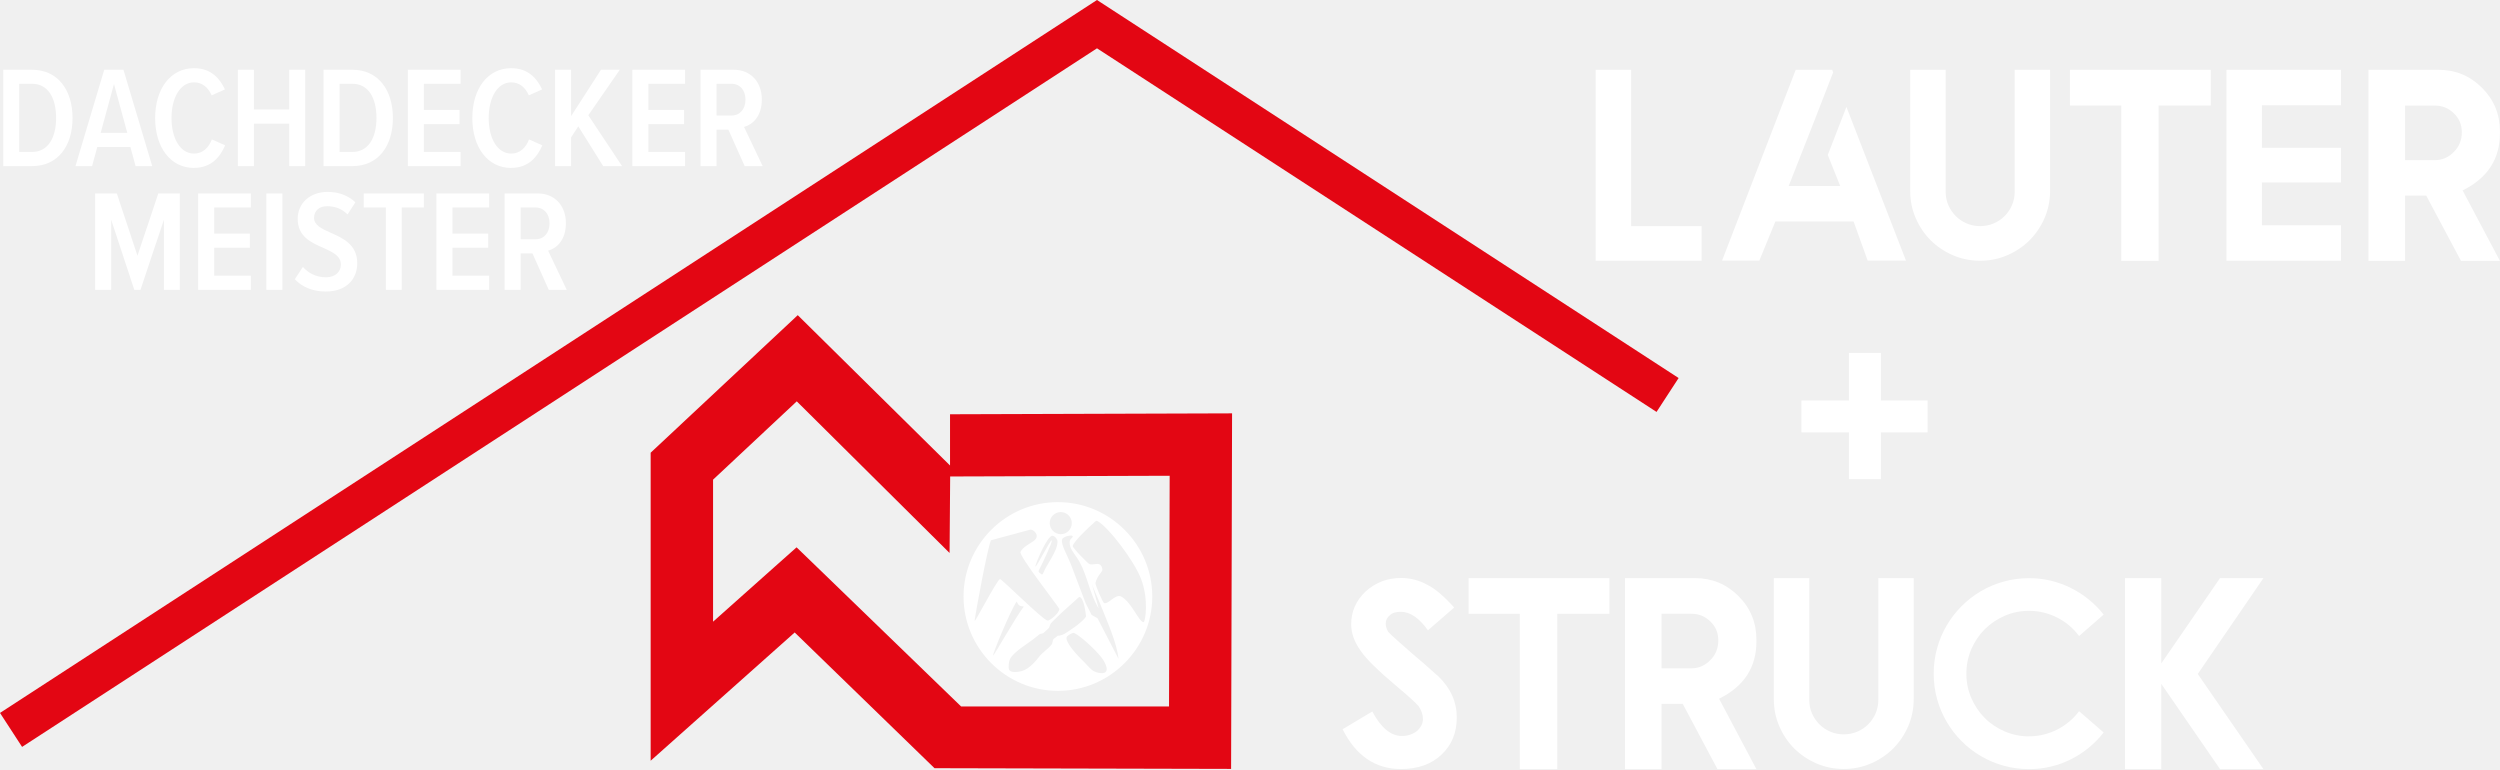
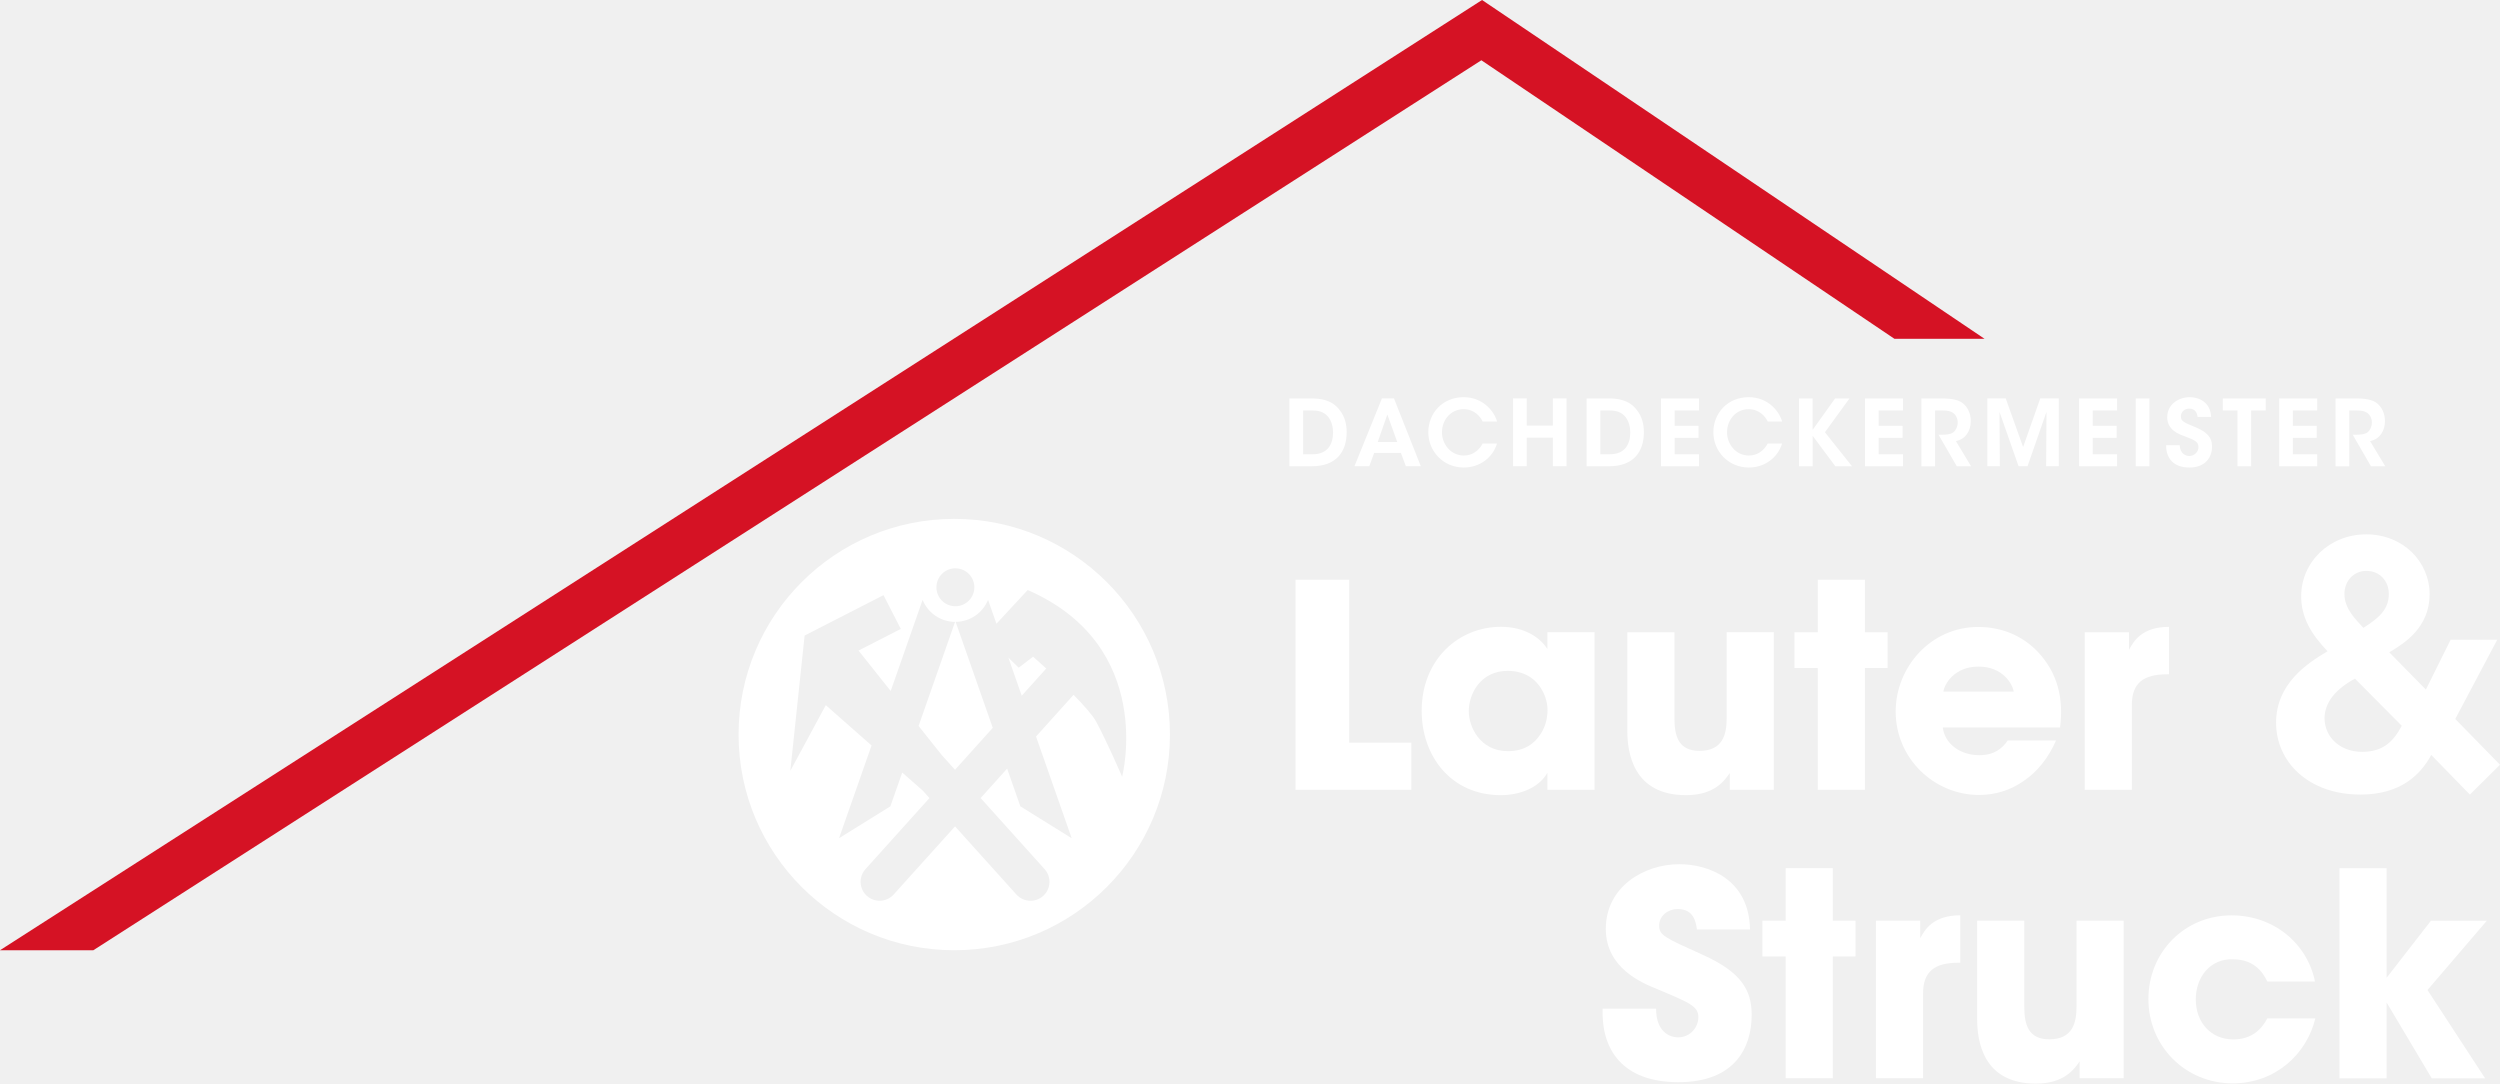
- <svg xmlns="http://www.w3.org/2000/svg" id="Ebene_2" data-name="Ebene 2" width="384.96" height="118.44" viewBox="0 0 384.96 118.44">
-   <g id="Ebene_2-2" data-name="Ebene 2">
-     <polygon points="168.92 7.44 3.4 115.01 0 109.78 168.92 0 258.48 58.21 255.08 63.43 168.92 7.44" fill="#e30613" fill-rule="evenodd" />
-     <path d="M215.72,118.42c-3.93,0-6.93-2.04-8.98-6.13l4.57-2.73c1.34,2.51,2.86,3.77,4.56,3.77,.89,0,1.67-.26,2.34-.78,.6-.56,.9-1.17,.9-1.83s-.22-1.29-.64-1.95c-.27-.31-.67-.71-1.19-1.18s-1.17-1.04-1.95-1.69c-1.49-1.25-2.73-2.35-3.7-3.3-.98-.95-1.69-1.76-2.14-2.43-.96-1.37-1.43-2.7-1.43-4.02,0-1.97,.73-3.65,2.21-5.06,1.53-1.39,3.35-2.09,5.45-2.09,1.45,0,2.8,.35,4.04,1.04,.64,.31,1.31,.77,1.99,1.36,.68,.59,1.41,1.3,2.17,2.15l-4.04,3.51c-1.35-1.9-2.74-2.85-4.16-2.85-.79,0-1.35,.17-1.68,.51-.44,.34-.66,.78-.66,1.32,0,.41,.13,.83,.39,1.27,.26,.27,.71,.7,1.36,1.28,.64,.58,1.5,1.33,2.56,2.25,1.22,1.02,2.16,1.84,2.81,2.44,.42,.39,.74,.66,.95,.83,1.91,1.84,2.87,3.96,2.87,6.36s-.79,4.26-2.36,5.74c-1.56,1.48-3.64,2.21-6.24,2.21Z" fill="#fff" fill-rule="evenodd" />
-     <polygon points="247.82 89.02 247.82 94.52 245.16 94.52 239.79 94.52 239.79 118.43 234.03 118.43 234.03 94.52 228.8 94.52 226.14 94.52 226.14 89.02 247.82 89.02" fill="#fff" fill-rule="evenodd" />
-     <path d="M270.47,118.43h-6.01l-5.35-10.05h-3.26v10.05h-5.63v-29.41h10.78c2.62,0,4.85,.92,6.7,2.77s2.76,4.08,2.76,6.71v.29c0,3.98-1.92,6.91-5.75,8.8l5.75,10.85h0Zm-10.01-15.52c1.11,0,2.09-.43,2.91-1.27,.82-.82,1.22-1.83,1.22-3.02s-.41-2.14-1.22-2.92c-.8-.79-1.78-1.19-2.91-1.19h-4.61v8.4s4.61,0,4.61,0Z" fill="#fff" fill-rule="evenodd" />
-     <path d="M289.22,89.02h5.46v18.63c0,1.49-.29,2.89-.85,4.19-.57,1.31-1.34,2.44-2.31,3.42-.98,.97-2.12,1.74-3.43,2.3-1.3,.57-2.7,.85-4.19,.85s-2.89-.29-4.19-.85c-1.31-.57-2.44-1.33-3.42-2.3-.97-.97-1.74-2.11-2.3-3.42-.57-1.3-.85-2.7-.85-4.19v-18.63h5.46v18.77c0,.74,.14,1.43,.42,2.07s.66,1.2,1.14,1.68,1.04,.85,1.69,1.13,1.33,.41,2.06,.41,1.43-.14,2.07-.41,1.2-.64,1.69-1.13c.48-.48,.86-1.04,1.14-1.68,.28-.64,.42-1.34,.42-2.07v-18.77h-.01Z" fill="#fff" fill-rule="evenodd" />
-     <path d="M312.45,113.38c.79,0,1.55-.09,2.29-.28,.73-.18,1.42-.44,2.08-.78s1.27-.75,1.83-1.22,1.06-1,1.49-1.59l3.79,3.28c-.66,.85-1.42,1.62-2.26,2.32-.84,.69-1.75,1.29-2.73,1.78-.98,.5-2.01,.88-3.09,1.14-1.09,.27-2.22,.4-3.39,.4-1.35,0-2.66-.17-3.91-.52-1.25-.34-2.42-.84-3.52-1.48-1.09-.64-2.08-1.41-2.97-2.3s-1.65-1.88-2.3-2.98c-.64-1.09-1.14-2.26-1.48-3.51-.35-1.25-.52-2.55-.52-3.91s.17-2.65,.52-3.91c.34-1.25,.84-2.42,1.48-3.51,.64-1.09,1.41-2.09,2.3-2.98s1.88-1.65,2.97-2.3c1.1-.64,2.27-1.14,3.52-1.48,1.25-.35,2.55-.52,3.91-.52,1.18,0,2.3,.13,3.39,.4,1.09,.27,2.11,.64,3.09,1.14,.98,.49,1.89,1.08,2.73,1.77,.84,.69,1.6,1.46,2.26,2.3l-3.79,3.3c-.43-.59-.93-1.12-1.49-1.6-.56-.48-1.17-.88-1.83-1.22s-1.35-.6-2.08-.78c-.73-.19-1.5-.28-2.29-.28-1.33,0-2.58,.25-3.75,.76-1.18,.51-2.2,1.2-3.08,2.07-.87,.88-1.56,1.9-2.07,3.07-.5,1.17-.76,2.43-.76,3.77s.25,2.58,.76,3.75c.51,1.18,1.2,2.21,2.07,3.08,.87,.88,1.9,1.56,3.08,2.07,1.18,.5,2.42,.76,3.75,.76h0Z" fill="#fff" fill-rule="evenodd" />
-     <polygon points="348.53 89.02 338.42 103.78 348.53 118.43 341.85 118.43 332.8 105.3 332.8 118.43 327.22 118.43 327.22 89.02 332.8 89.02 332.8 102.16 341.85 89.02 348.53 89.02" fill="#fff" fill-rule="evenodd" />
-     <polygon points="251.17 10.75 251.17 34.82 262.02 34.82 262.02 40.15 245.71 40.15 245.71 10.75 251.17 10.75" fill="#fff" fill-rule="evenodd" />
-     <polygon points="282.13 10.75 282.27 11.16 279.4 18.55 275.43 28.64 283.36 28.64 281.45 23.86 284.32 16.46 293.49 40.13 287.59 40.13 285.42 34.1 273.38 34.1 270.91 40.13 265.17 40.13 276.51 10.75 282.13 10.75" fill="#fff" fill-rule="evenodd" />
-     <path d="M310.22,10.75h5.46V29.39c0,1.49-.29,2.89-.85,4.19-.57,1.31-1.34,2.44-2.31,3.42-.98,.97-2.12,1.74-3.43,2.3-1.3,.57-2.7,.85-4.19,.85s-2.89-.29-4.19-.85c-1.31-.57-2.44-1.33-3.42-2.3-.97-.97-1.74-2.11-2.3-3.42-.57-1.3-.85-2.7-.85-4.19V10.75h5.46V29.53c0,.73,.14,1.43,.42,2.07,.28,.64,.67,1.2,1.14,1.68,.48,.48,1.04,.85,1.69,1.13,.64,.27,1.33,.41,2.06,.41s1.43-.14,2.07-.41,1.2-.64,1.69-1.13,.86-1.04,1.14-1.68c.28-.64,.42-1.34,.42-2.07V10.75h-.01Z" fill="#fff" fill-rule="evenodd" />
-     <polygon points="340.43 10.75 340.43 16.25 337.77 16.25 332.39 16.25 332.39 40.17 326.64 40.17 326.64 16.25 321.41 16.25 318.74 16.25 318.74 10.75 340.43 10.75" fill="#fff" fill-rule="evenodd" />
-     <polygon points="360.48 10.75 360.48 16.21 348.3 16.21 348.3 22.76 360.48 22.76 360.48 28.1 348.3 28.1 348.3 34.69 360.48 34.69 360.48 40.15 342.84 40.15 342.84 10.75 360.48 10.75" fill="#fff" fill-rule="evenodd" />
-     <path d="M384.96,40.17h-6.01l-5.35-10.05h-3.26v10.05h-5.63V10.75h10.78c2.62,0,4.85,.92,6.7,2.77s2.76,4.08,2.76,6.71v.29c0,3.98-1.92,6.91-5.75,8.8l5.75,10.85h.01Zm-10.01-15.51c1.11,0,2.09-.43,2.91-1.27,.82-.82,1.22-1.83,1.22-3.02s-.41-2.13-1.22-2.92-1.78-1.19-2.91-1.19h-4.61v8.4s4.61,0,4.61,0Z" fill="#fff" fill-rule="evenodd" />
-     <path d="M162.9,77.32c8,0,14.53,6.52,14.53,14.53s-6.53,14.53-14.53,14.53-14.53-6.53-14.53-14.53,6.53-14.53,14.53-14.53h0Zm.24,16.46h0c-.57-.94-6.31-8.26-6-8.81,.75-1.34,2.78-1.52,2.47-2.64-.1-.36-.6-.86-1.01-.76l-6,1.62c-.5,.98-2.33,10.86-2.52,12.38-.06,.51,3.24-5.94,3.89-6.41,.29-.02,6.56,6.28,7.34,6.4,.32,.05,1.76-1.09,1.82-1.79h0Zm-6.61-1.13h0c-1.04,1.57-3.78,8.27-3.61,8.3,.14,.02,3.59-6.11,4.71-7.52,.06-.08-.34-.02-.63-.18-.3-.17-.38-.61-.47-.6h0Zm9.63-.72h0l-2.69,2.42c-.57,.58-1.64,1.54-1.71,1.73l-.23,.6-.83,.78c-.15,.14-.48,.08-.64,.22l-.99,.78c-.77,.61-2.38,1.55-3.26,2.59-.46,.54-.5,1.16-.49,1.75,0,.96,1.42,.68,2.04,.53,1.2-.36,2.25-1.68,2.55-2.08,.61-.82,1.51-1.32,2.04-2.03,.17-.23,.1-.63,.28-.81,.19-.2,.42-.28,.62-.51,.51-.01,.88-.21,1.02-.28,.22-.13,2.74-1.67,3.36-2.68-.02-.41-.35-3.05-1.05-3.01h-.02Zm-.76,5.54h0c-.23-.11-1.09,.43-1.15,.62-.25,.7,1.23,2.43,2.63,3.79,.59,.58,1.09,1.25,1.57,1.48,.85,.42,2.9,.77,1.48-1.66-.65-1.11-3.38-3.69-4.52-4.23h-.01Zm6.83,3.98c-.23-2.46-1.85-5.99-2.81-8.43-.41-1.04-1.16-2.59-1.33-3.23-.06-.24,1.13,3.97,1.07,3.87-1.36-2.22-1.74-5.03-2.95-7.18-.49-.87-1.13-1.53-1.38-2.23-.21-.61-.14-1.09,.11-1.3,.97-.82-1.19-.46-1.38,.08-.27,.77,.79,2.41,1.43,4.1l2.17,5.72c.33,.69,.59,1.14,.93,1.83,.24,.11,.67,.41,.91,.52l3.23,6.24h0Zm-2.17-8.58c.64,.19,1.69-1.46,2.59-1.01,.77,.38,1.63,1.6,2.06,2.3,.46,.74,1.14,1.8,1.42,1.62,.22-.14,.79-3.43-.42-6.63-1.04-2.75-5.03-8.02-6.74-8.93-.21-.11-.47,.23-.68,.42-.63,.55-2.85,2.61-3.11,3.42-.08,.25,2.37,2.77,2.62,2.82,.62,.12,1.11-.17,1.52,.03,.28,.14,.46,.57,.42,.87-.05,.36-.79,.85-1.06,2.01-.05,.2,1.12,3.04,1.37,3.1h0v-.02Zm-7.22-9.54h0c0-.16-.27-.73-.74-.83-.83-.17-2.8,4.67-2.66,4.73,.19,.08,2.35-4.23,2.51-4.01,.15,.21-1.41,3.5-2,4.63-.12,.23,.15,.38,.45,.6,.14,.1,.29-.3,.4-.55,.19-.48,.6-1.08,.98-1.75,.52-.91,1.08-1.9,1.06-2.82h0Zm.5-4.48c-.94,0-1.7,.76-1.7,1.7s.77,1.7,1.7,1.71c.94,0,1.7-.77,1.7-1.71s-.77-1.7-1.7-1.7h0Z" fill="#fff" fill-rule="evenodd" />
-     <path d="M146.29,63.79l43.43-.14-.15,54.75-45.67-.11-21.53-20.9-22.18,19.75v-47.43l22.65-21.18,23.45,23.15v-7.88h0Zm-.09,21.34h0l-23.51-23.33-12.89,12.06v21.87l9.53-8.49,3.33-2.96,3.2,3.09,22.13,21.41h32.02l.1-35.52-33.8,.11-.09,11.75h-.02Z" fill="#e30613" fill-rule="evenodd" />
-     <path d="M4.92,25.58c4,0,6.25-3.09,6.25-7.41s-2.27-7.43-6.25-7.43H.5v14.84H4.92Zm-1.96-12.68h1.96c2.47,0,3.72,2.16,3.72,5.27s-1.29,5.23-3.72,5.23h-1.96V12.9Z" fill="#fff" fill-rule="evenodd" />
-     <path d="M23.44,25.58l-4.43-14.84h-2.96l-4.43,14.84h2.56l.8-2.94h5.1l.8,2.94h2.56Zm-3.85-5.12h-4.09l2.05-7.52,2.05,7.52h0Z" fill="#fff" fill-rule="evenodd" />
-     <path d="M29.89,25.85c2.69,0,4.03-1.74,4.78-3.47l-2.05-.91c-.47,1.25-1.38,2.18-2.74,2.18-2.11,0-3.47-2.31-3.47-5.47s1.36-5.5,3.47-5.5c1.29,0,2.2,.82,2.71,2l2.05-.91c-.78-1.65-2.11-3.27-4.76-3.27-3.65,0-5.99,3.2-5.99,7.68s2.34,7.68,5.99,7.68h.01Z" fill="#fff" fill-rule="evenodd" />
-     <polygon points="47 25.58 47 10.74 44.53 10.74 44.53 16.86 39.1 16.86 39.1 10.74 36.63 10.74 36.63 25.58 39.1 25.58 39.1 19.04 44.53 19.04 44.53 25.58 47 25.58" fill="#fff" fill-rule="evenodd" />
-     <path d="M54.25,25.58c4,0,6.25-3.09,6.25-7.41s-2.27-7.43-6.25-7.43h-4.43v14.84h4.43Zm-1.96-12.68h1.96c2.47,0,3.72,2.16,3.72,5.27s-1.29,5.23-3.72,5.23h-1.96V12.9Z" fill="#fff" fill-rule="evenodd" />
-     <polygon points="70.92 25.58 70.92 23.4 65.27 23.4 65.27 19.11 70.76 19.11 70.76 16.93 65.27 16.93 65.27 12.9 70.92 12.9 70.92 10.74 62.8 10.74 62.8 25.58 70.92 25.58" fill="#fff" fill-rule="evenodd" />
-     <path d="M78.73,25.85c2.69,0,4.03-1.74,4.78-3.47l-2.05-.91c-.47,1.25-1.38,2.18-2.74,2.18-2.11,0-3.47-2.31-3.47-5.47s1.36-5.5,3.47-5.5c1.29,0,2.2,.82,2.71,2l2.05-.91c-.78-1.65-2.11-3.27-4.76-3.27-3.65,0-5.99,3.2-5.99,7.68s2.34,7.68,5.99,7.68h.01Z" fill="#fff" fill-rule="evenodd" />
-     <polygon points="95.79 25.58 90.59 17.75 95.44 10.74 92.54 10.74 87.94 17.88 87.94 10.74 85.47 10.74 85.47 25.58 87.94 25.58 87.94 21.15 89.05 19.46 92.88 25.58 95.79 25.58" fill="#fff" fill-rule="evenodd" />
-     <polygon points="105.49 25.58 105.49 23.4 99.84 23.4 99.84 19.11 105.34 19.11 105.34 16.93 99.84 16.93 99.84 12.9 105.49 12.9 105.49 10.74 97.37 10.74 97.37 25.58 105.49 25.58" fill="#fff" fill-rule="evenodd" />
-     <path d="M117.44,25.58l-2.87-6.03c1.31-.36,2.74-1.62,2.74-4.23,0-2.74-1.76-4.58-4.32-4.58h-5.12v14.84h2.47v-5.61h1.82l2.51,5.61h2.77Zm-2.65-10.24c0,1.47-.85,2.45-2.16,2.45h-2.29v-4.89h2.29c1.31,0,2.16,.98,2.16,2.45h0Z" fill="#fff" fill-rule="evenodd" />
-     <polygon points="27.69 44.63 27.69 29.79 24.37 29.79 21.17 39.38 17.99 29.79 14.65 29.79 14.65 44.63 17.12 44.63 17.12 33.84 20.68 44.63 21.63 44.63 25.24 33.84 25.24 44.63 27.69 44.63" fill="#fff" fill-rule="evenodd" />
-     <polygon points="38.63 44.63 38.63 42.45 32.98 42.45 32.98 38.15 38.48 38.15 38.48 35.97 32.98 35.97 32.98 31.95 38.63 31.95 38.63 29.79 30.51 29.79 30.51 44.63 38.63 44.63" fill="#fff" fill-rule="evenodd" />
-     <rect x="41.01" y="29.79" width="2.47" height="14.84" fill="#fff" />
-     <path d="M45.4,43c1.09,1.16,2.67,1.89,4.78,1.89,3.18,0,4.83-1.94,4.83-4.36,0-2.87-2.2-3.85-4.09-4.69-1.38-.62-2.56-1.16-2.56-2.29s.82-1.8,2.02-1.8,2.27,.4,3.14,1.27l1.2-1.87c-1.07-1.02-2.54-1.6-4.27-1.6-2.8,0-4.61,1.82-4.61,4.14,0,2.78,2.14,3.69,3.98,4.49,1.42,.65,2.67,1.22,2.67,2.56,0,1.05-.78,1.96-2.31,1.96s-2.74-.69-3.54-1.6l-1.25,1.91h.01Z" fill="#fff" fill-rule="evenodd" />
-     <polygon points="61.86 44.63 61.86 31.95 65.27 31.95 65.27 29.79 56.01 29.79 56.01 31.95 59.42 31.95 59.42 44.63 61.86 44.63" fill="#fff" fill-rule="evenodd" />
-     <polygon points="75.32 44.63 75.32 42.45 69.67 42.45 69.67 38.15 75.17 38.15 75.17 35.97 69.67 35.97 69.67 31.95 75.32 31.95 75.32 29.79 67.2 29.79 67.2 44.63 75.32 44.63" fill="#fff" fill-rule="evenodd" />
-     <path d="M87.27,44.63l-2.87-6.03c1.31-.36,2.74-1.62,2.74-4.23,0-2.74-1.76-4.58-4.32-4.58h-5.12v14.84h2.47v-5.61h1.82l2.51,5.61h2.77Zm-2.65-10.24c0,1.47-.85,2.45-2.16,2.45h-2.29v-4.89h2.29c1.31,0,2.16,.98,2.16,2.45h0Z" fill="#fff" fill-rule="evenodd" />
-     <polygon points="277.39 66.58 277.39 61.67 284.71 61.67 284.71 54.35 289.63 54.35 289.63 61.67 296.82 61.67 296.82 66.58 289.63 66.58 289.63 73.78 284.71 73.78 284.71 66.58 277.39 66.58" fill="#fff" fill-rule="evenodd" />
+ <svg xmlns="http://www.w3.org/2000/svg" id="Ebene_2" viewBox="0 0 510.24 221.17">
+   <g id="Ebene_1-2">
+     <path d="m207.92,136.28l-2.11-2.05,2.72,7.76,5-5.55c-1.57-1.44-2.68-2.41-2.68-2.41l-2.93,2.24Z" style="fill:#fff;" />
+     <path d="m194.76,105.9c-24.31,0-44.02,19.71-44.02,44.02s19.71,44.02,44.02,44.02,44.02-19.71,44.02-44.02-19.71-44.02-44.02-44.02Zm.23,10.09c2.14,0,3.87,1.73,3.87,3.87s-1.73,3.87-3.87,3.87-3.87-1.73-3.87-3.87,1.73-3.87,3.87-3.87Zm28.75,31.32c-.72-1.33-2.56-3.39-4.63-5.5l-.71.79s-2.85,3.17-6.95,7.72l7.21,20.57c.02.06.03.12.05.18l-10.46-6.5-2.7-7.7c-1.76,1.95-3.59,3.99-5.41,6.01l13.06,14.51c1.43,1.59,1.3,4.03-.29,5.46-.74.67-1.66.99-2.59.99-1.06,0-2.11-.43-2.88-1.28l-12.52-13.9c-6.84,7.6-12.52,13.9-12.52,13.9-.76.85-1.82,1.28-2.88,1.28-.92,0-1.85-.33-2.59-.99-1.59-1.43-1.72-3.88-.29-5.46l3.7-4.11,9.36-10.4-1.36-1.51-4.2-3.7-2.42,6.9-10.46,6.5c.02-.06.03-.12.05-.18l6.57-18.74-9.34-8.23-7.24,13.41,2.92-27.62,16.1-8.24,3.53,6.89-8.63,4.42,6.57,8.25,6.51-18.59c1.07,2.62,3.63,4.46,6.62,4.49l-7.44,21.24,4.75,5.96,2.69,2.98,7.7-8.56-7.58-21.63c3-.03,5.55-1.87,6.62-4.49l1.71,4.87,6.38-6.88c26.24,11.45,19.27,38.11,19.27,38.11,0,0-3.02-7.02-5.29-11.23Z" style="fill:#fff;" />
+     <path d="m264.41,118.32h10.95v33.25h12.69v9.62h-23.64v-42.87Z" style="fill:#fff;" />
+     <path d="m325.44,161.19h-9.62v-3.48c-1.74,3.13-5.74,4.58-9.5,4.58-10.2,0-16.16-7.99-16.16-17.21,0-10.54,7.59-17.15,16.16-17.15,5.27,0,8.23,2.55,9.5,4.52v-3.42h9.62v32.15Zm-25.66-15.93c0,2.95,2.2,8.05,7.99,8.05,3.42,0,5.5-1.62,6.72-3.59.81-1.27,1.22-2.66,1.33-4.11s-.17-2.9-.81-4.23c-1.04-2.2-3.24-4.46-7.3-4.46-5.5,0-7.94,4.63-7.94,8.29v.06Z" style="fill:#fff;" />
+     <path d="m362.02,161.19h-8.98v-3.42c-1.1,1.57-3.13,4.52-8.92,4.52-10.89,0-11.99-8.81-11.99-13.15v-20.1h9.62v17.55c0,3.53.75,6.66,5.1,6.66,4.81,0,5.56-3.42,5.56-6.72v-17.5h9.62v32.15Z" style="fill:#fff;" />
+     <path d="m371,136.34h-4.75v-7.3h4.75v-10.72h9.62v10.72h4.63v7.3h-4.63v24.85h-9.62v-24.85Z" style="fill:#fff;" />
+     <path d="m396.51,148.45c.4,3.42,3.65,5.68,7.42,5.68,3.07,0,4.69-1.33,5.85-3.01h9.85c-1.56,3.59-3.82,6.37-6.55,8.23-2.66,1.91-5.85,2.9-9.15,2.9-9.21,0-17.03-7.47-17.03-17.03,0-8.98,7.07-17.26,16.86-17.26,4.92,0,9.15,1.91,12.17,5.1,4.06,4.35,5.27,9.5,4.52,15.41h-23.93Zm14.48-7.3c-.23-1.51-2.2-5.1-7.18-5.1s-6.95,3.59-7.18,5.1h14.37Z" style="fill:#fff;" />
+     <path d="m425.48,129.04h9.04v3.59c.93-1.74,2.61-4.69,8.17-4.69v9.68h-.35c-4.92,0-7.24,1.79-7.24,6.31v17.26h-9.62v-32.15Z" style="fill:#fff;" />
+     <path d="m509.68,130.56l-8.57,16.18,9.13,9.34-6.15,6.09-7.88-8.09c-2.14,3.94-6.15,8.09-14.45,8.09-10.65,0-17.22-6.71-17.22-14.66s6.29-12.1,10.51-14.59c-3.53-3.66-5.39-7.12-5.39-11.2,0-7.05,5.81-12.66,13.28-12.66s12.93,5.53,12.93,12.24-5.05,9.96-8.23,11.83l7.47,7.61,5.05-10.17h9.54Zm-29.04,7.95c-3.94,2.14-6.15,4.77-6.22,8.09.07,4.01,3.32,6.85,7.68,6.85s6.43-2.21,8.09-5.32l-9.54-9.61Zm2.28-21.99c-2.49,0-4.43,2.01-4.43,4.7,0,3.04,2.28,5.19,3.87,6.92,3.04-1.94,5.19-3.67,5.19-6.92,0-2.49-1.73-4.7-4.56-4.7h-.07Z" style="fill:#fff;" />
+     <path d="m338,205.87c0,4.98,3.07,5.85,4.46,5.85,2.61,0,4.17-2.14,4.17-4.11,0-2.26-1.8-2.96-8.4-5.74-3.01-1.22-10.49-4.23-10.49-12.28,0-8.63,7.82-13.21,15-13.21,5.91,0,14.25,3.01,14.43,13.32h-10.83c-.23-1.45-.58-4.17-3.94-4.17-1.91,0-3.77,1.33-3.77,3.36s1.16,2.49,8.86,5.97c7.99,3.59,10.02,7.3,10.02,12.28,0,6.84-3.59,13.73-14.95,13.73s-15.76-6.6-15.47-15h10.89Z" style="fill:#fff;" />
+     <path d="m364.45,195.21h-4.75v-7.3h4.75v-10.72h9.62v10.72h4.63v7.3h-4.63v24.85h-9.62v-24.85Z" style="fill:#fff;" />
+     <path d="m382.87,187.91h9.04v3.59c.93-1.74,2.61-4.69,8.17-4.69v9.68h-.35c-4.92,0-7.24,1.79-7.24,6.31v17.26h-9.62v-32.15Z" style="fill:#fff;" />
+     <path d="m433.42,220.06h-8.98v-3.42c-1.1,1.56-3.13,4.52-8.92,4.52-10.89,0-11.99-8.81-11.99-13.15v-20.1h9.62v17.55c0,3.53.75,6.66,5.1,6.66,4.81,0,5.56-3.42,5.56-6.72v-17.5h9.62v32.15Z" style="fill:#fff;" />
+     <path d="m472.55,207.84c-1.74,7.3-8.17,13.27-16.86,13.27-9.73,0-17.21-7.65-17.21-17.2s7.36-17.09,16.97-17.09c8.52,0,15.41,5.62,17.03,13.5h-9.73c-1.04-2.2-2.96-4.52-6.95-4.52-2.26-.12-4.17.75-5.56,2.26-1.33,1.51-2.09,3.59-2.09,5.91,0,4.69,3.07,8.17,7.65,8.17,4,0,5.91-2.32,6.95-4.29h9.79Z" style="fill:#fff;" />
+     <path d="m477.48,177.2h9.62v22.36l9.04-11.64h11.41l-12.11,14.14,11.76,18.02h-10.89l-9.21-15.47v15.47h-9.62v-42.87Z" style="fill:#fff;" />
+     <path d="m263.17,81.32h4.39c1.72,0,4.23.17,5.87,2.39,1.01,1.27,1.42,2.8,1.42,4.51,0,3.91-2.06,6.94-7.09,6.94h-4.6v-13.84Zm2.79,11.39h1.96c2.99,0,4.15-1.96,4.15-4.45,0-1.08-.28-2.24-.93-3.1-.58-.75-1.51-1.38-3.2-1.38h-1.98v8.94Z" style="fill:#fff;" />
+     <path d="m279.47,95.15h-3.03l5.61-13.84h2.45l5.48,13.84h-3.05l-1.01-2.71h-5.46l-.99,2.71Zm3.68-10.55l-1.96,5.61h3.98l-2.02-5.61Z" style="fill:#fff;" />
+     <path d="m305.53,90.52c-.84,2.86-3.53,4.9-6.77,4.9-4.23,0-7.25-3.35-7.25-7.2s2.86-7.16,7.24-7.16c3.98.02,6.24,2.95,6.79,4.97h-2.94c-.43-.95-1.66-2.51-3.87-2.52-2.69,0-4.43,2.26-4.43,4.71s1.81,4.75,4.45,4.75c2.47,0,3.59-1.94,3.85-2.45h2.94Z" style="fill:#fff;" />
+     <path d="m308.81,95.15v-13.84h2.79v5.55h5.33v-5.55h2.79v13.84h-2.79v-5.83h-5.33v5.83h-2.79Z" style="fill:#fff;" />
+     <path d="m323.83,81.32h4.39c1.72,0,4.23.17,5.87,2.39,1.01,1.27,1.42,2.8,1.42,4.51,0,3.91-2.06,6.94-7.09,6.94h-4.6v-13.84Zm2.79,11.39h1.96c2.99,0,4.15-1.96,4.15-4.45,0-1.08-.28-2.24-.93-3.1-.58-.75-1.51-1.38-3.2-1.38h-1.98v8.94Z" style="fill:#fff;" />
+     <path d="m339,81.32h7.76v2.45h-4.97v3.14h4.88v2.45h-4.88v3.35h4.97v2.45h-7.76v-13.84Z" style="fill:#fff;" />
+     <path d="m363.71,90.52c-.84,2.86-3.53,4.9-6.77,4.9-4.23,0-7.25-3.35-7.25-7.2s2.86-7.16,7.24-7.16c3.98.02,6.24,2.95,6.79,4.97h-2.94c-.43-.95-1.66-2.51-3.87-2.52-2.69,0-4.43,2.26-4.43,4.71s1.81,4.75,4.45,4.75c2.47,0,3.59-1.94,3.85-2.45h2.94Z" style="fill:#fff;" />
+     <path d="m367.16,81.32h2.79v6.41l4.58-6.41h2.94l-5.01,6.9,5.52,6.94h-3.4l-4.62-6.21v6.21h-2.79v-13.84Z" style="fill:#fff;" />
+     <path d="m380.64,81.32h7.76v2.45h-4.97v3.14h4.88v2.45h-4.88v3.35h4.97v2.45h-7.76v-13.84Z" style="fill:#fff;" />
+     <path d="m392.15,81.32h4.19c2.15,0,3.38.34,4.13.88,1.14.82,1.76,2.22,1.76,3.76,0,1.01-.28,1.91-.75,2.58-.6.88-1.38,1.27-2.28,1.5l3.09,5.12h-2.92l-3.72-6.43h.54c.92,0,1.91-.06,2.49-.5.54-.45.88-1.18.88-2.02s-.41-1.61-1.03-2c-.5-.32-1.18-.43-1.96-.43h-1.63v11.39h-2.79v-13.84Z" style="fill:#fff;" />
+     <path d="m405.6,95.15v-13.84h3.76l3.55,9.93,3.5-9.93h3.78v13.84h-2.58l.07-11.09-3.87,11.09h-1.83l-3.89-11.09.07,11.09h-2.56Z" style="fill:#fff;" />
+     <path d="m424.33,81.32h7.76v2.45h-4.97v3.14h4.88v2.45h-4.88v3.35h4.97v2.45h-7.76v-13.84Z" style="fill:#fff;" />
+     <path d="m435.9,81.32h2.79v13.84h-2.79v-13.84Z" style="fill:#fff;" />
+     <path d="m444.87,90.85c.09,1.87,1.35,2.22,1.94,2.22,1.07,0,1.89-.86,1.89-1.83,0-1.18-.99-1.48-2.92-2.24-1.05-.37-3.46-1.23-3.46-3.85s2.34-4.09,4.58-4.09c1.83,0,4.26.97,4.38,4.04h-2.75c-.11-.64-.36-1.7-1.72-1.7-.92,0-1.7.64-1.7,1.57-.02,1.03.73,1.29,3.07,2.26,2.11.92,3.29,1.93,3.29,3.89,0,2.22-1.36,4.3-4.62,4.3s-4.77-1.89-4.75-4.56h2.77Z" style="fill:#fff;" />
+     <path d="m456.66,83.77h-2.99v-2.45h8.75v2.45h-2.97v11.39h-2.79v-11.39Z" style="fill:#fff;" />
+     <path d="m465.17,81.32h7.76v2.45h-4.97v3.14h4.88v2.45h-4.88v3.35h4.97v2.45h-7.76v-13.84Z" style="fill:#fff;" />
+     <path d="m476.68,81.32h4.19c2.15,0,3.38.34,4.13.88,1.14.82,1.76,2.22,1.76,3.76,0,1.01-.28,1.91-.75,2.58-.6.88-1.38,1.27-2.28,1.5l3.09,5.12h-2.92l-3.72-6.43h.54c.92,0,1.91-.06,2.49-.5.54-.45.88-1.18.88-2.02s-.41-1.61-1.03-2c-.5-.32-1.18-.43-1.96-.43h-1.63v11.39h-2.79v-13.84Z" style="fill:#fff;" />
+     <polygon points="405.04 69.15 302.48 0 0 193.94 19.05 193.94 302.34 12.3 386.65 69.15 405.04 69.15" style="fill:#d51224;" />
  </g>
</svg>
